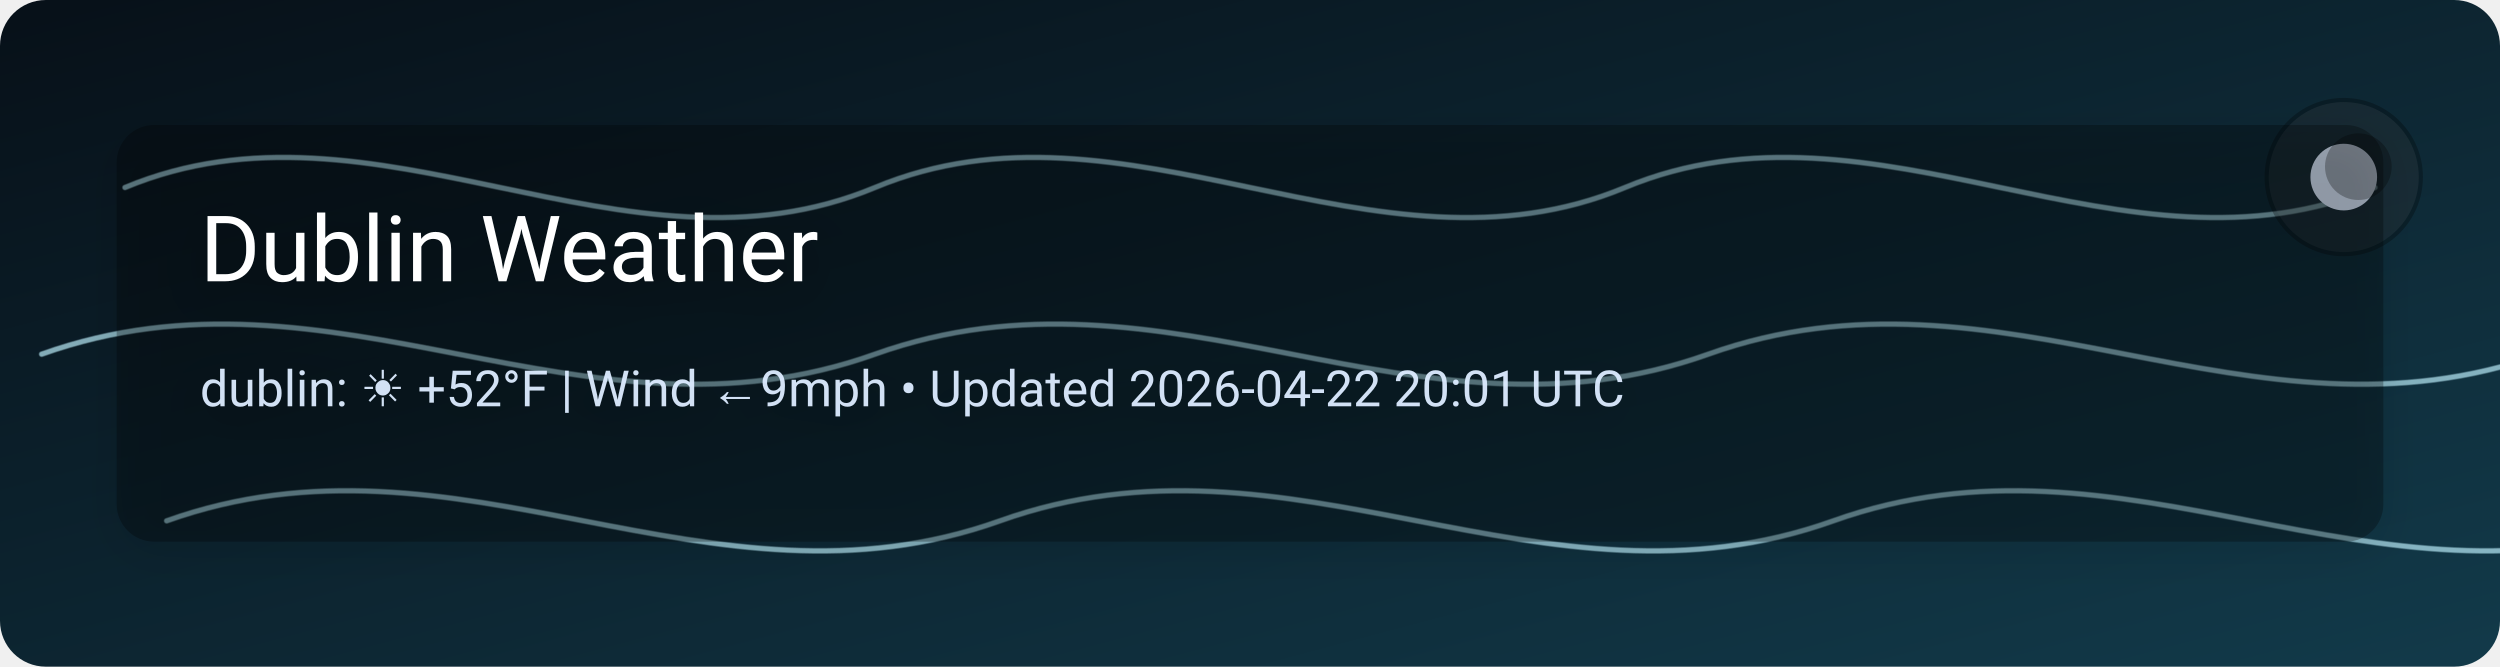
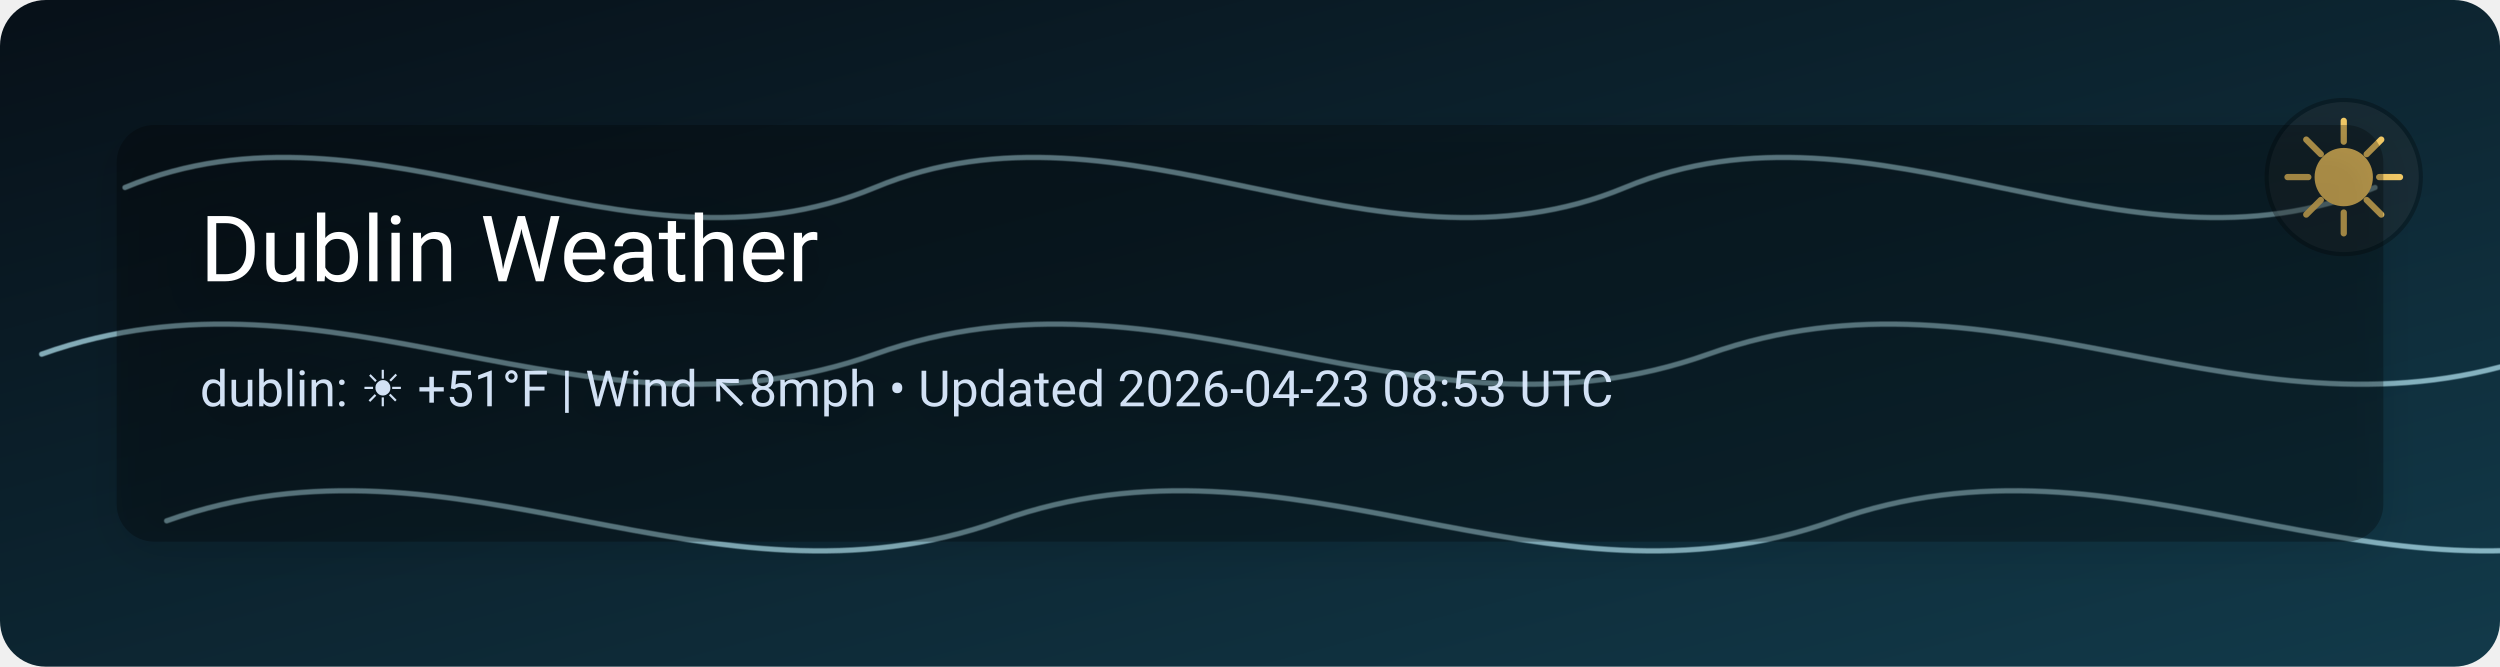
<svg xmlns="http://www.w3.org/2000/svg" width="1200" height="320" viewBox="0 0 1200 320">
  <defs>
    <linearGradient id="g" x1="0" y1="0" x2="1" y2="1">
      <stop offset="0" stop-color="#071018" />
      <stop offset="1" stop-color="#123a4a" />
    </linearGradient>
    <filter id="shadow" x="-20%" y="-20%" width="140%" height="140%">
      <feDropShadow dx="0" dy="6" stdDeviation="10" flood-color="#000" flood-opacity="0.35" />
    </filter>
  </defs>
  <style>
    .title { font: 44px system-ui, -apple-system, Segoe UI, Roboto, Arial; fill: #fff; }
    .sub   { font: 24px system-ui, -apple-system, Segoe UI, Roboto, Arial; fill: #dbeafe; opacity: .95; }
    .card  { fill: rgba(0,0,0,0.28); }

    @keyframes scrollDown { from { transform: translateY(-320px); } to { transform: translateY(0px); } }
    @keyframes scrollRight{ from { transform: translateX(-600px); } to { transform: translateX(0px); } }
    @keyframes scrollLeft { from { transform: translateX(0px); } to { transform: translateX(-600px); } }
    @keyframes driftDiag  { from { transform: translate(-180px,-140px); } to { transform: translate(180px,140px); } }
    @keyframes flash { 0%,90%,100% { opacity: 0; } 91%,93% { opacity: .65; } 94% { opacity: .1; } 95% { opacity: .45; } }

    .layerSlow  { opacity: .22; }
    .layerMed   { opacity: .30; }
    .layerFast  { opacity: .40; }

    .rainSlow { animation: scrollDown 2.6s linear infinite; }
    .rainMed  { animation: scrollDown 1.7s linear infinite; }
    .rainFast { animation: scrollDown 1.1s linear infinite; }

    .windSlow { animation: scrollRight 7.2s linear infinite; }
    .windMed  { animation: scrollRight 4.8s linear infinite; }
    .windFast { animation: scrollRight 3.2s linear infinite; }

    .fogSlow  { animation: scrollLeft 18s ease-in-out infinite; }
    .fogMed   { animation: scrollLeft 12s ease-in-out infinite; }
    .fogFast  { animation: scrollLeft 8s  ease-in-out infinite; }

    .snowSlow { animation: driftDiag 10s linear infinite; }
    .snowMed  { animation: driftDiag 7s  linear infinite; }
    .snowFast { animation: driftDiag 5s  linear infinite; }

    .flash { animation: flash 4.8s infinite; }

    /* Badge subtle float */
    @keyframes bob { 0%,100% { transform: translateY(0px); } 50% { transform: translateY(3px); } }
    .badge { animation: bob 2.8s ease-in-out infinite; }
  </style>
  <rect width="1200" height="320" rx="22" fill="url(#g)" />
  <g class="layerSlow windSlow" fill="none" stroke="#bff3ff" stroke-width="3" stroke-linecap="round">
    <path d="M 60 90 C 180 40, 300 140, 420 90 S 660 140, 780 90 S 1020 140, 1140 90" />
    <path d="M 20 170 C 160 120, 280 220, 420 170 S 680 220, 820 170 S 1080 220, 1220 170" />
    <path d="M 80 250 C 220 200, 340 300, 480 250 S 740 300, 880 250 S 1140 300, 1280 250" />
  </g>
  <g class="layerMed windMed" fill="none" stroke="#bff3ff" stroke-width="2.5" stroke-linecap="round">
    <path d="M 60 90 C 180 40, 300 140, 420 90 S 660 140, 780 90 S 1020 140, 1140 90" />
    <path d="M 20 170 C 160 120, 280 220, 420 170 S 680 220, 820 170 S 1080 220, 1220 170" />
    <path d="M 80 250 C 220 200, 340 300, 480 250 S 740 300, 880 250 S 1140 300, 1280 250" />
  </g>
  <g class="layerFast windFast" fill="none" stroke="#bff3ff" stroke-width="2" stroke-linecap="round">
    <path d="M 60 90 C 180 40, 300 140, 420 90 S 660 140, 780 90 S 1020 140, 1140 90" />
    <path d="M 20 170 C 160 120, 280 220, 420 170 S 680 220, 820 170 S 1080 220, 1220 170" />
    <path d="M 80 250 C 220 200, 340 300, 480 250 S 740 300, 880 250 S 1140 300, 1280 250" />
  </g>
  <g class="badge">
    <circle cx="1125" cy="85" r="38" fill="rgba(0,0,0,0.28)" />
    <circle cx="1125" cy="85" r="36" fill="rgba(255,255,255,0.06)" />
  </g>
  <g class="badge">
-     <circle cx="1125" cy="85" r="16" fill="#dbeafe" />
-     <circle cx="1132" cy="80" r="16" fill="rgba(0,0,0,0.28)" />
+     <circle cx="1125" cy="85" r="14" fill="#ffd36a" />
+     <g stroke="#ffd36a" stroke-width="3" stroke-linecap="round" opacity="0.95">
+       <line x1="1125" y1="58" x2="1125" y2="68" />
+       <line x1="1125" y1="102" x2="1125" y2="112" />
+       <line x1="1098" y1="85" x2="1108" y2="85" />
+       <line x1="1142" y1="85" x2="1152" y2="85" />
+       <line x1="1107" y1="67" x2="1114" y2="74" />
+       <line x1="1136" y1="96" x2="1143" y2="103" />
+       <line x1="1136" y1="74" x2="1143" y2="67" />
+       <line x1="1107" y1="103" x2="1114" y2="96" />
+     </g>
  </g>
  <g filter="url(#shadow)">
    <rect x="56" y="60" width="1088" height="200" rx="18" class="card" />
    <text x="96" y="135" class="title">Dublin Weather</text>
-     <text x="96" y="195" class="sub">dublin: ☀️   +52°F | Wind ←9mph • Updated 2026-04-22 20:01 UTC</text>
+     <text x="96" y="195" class="sub">dublin: ☀️   +51°F | Wind ↖8mph • Updated 2026-04-23 08:53 UTC</text>
  </g>
</svg>
